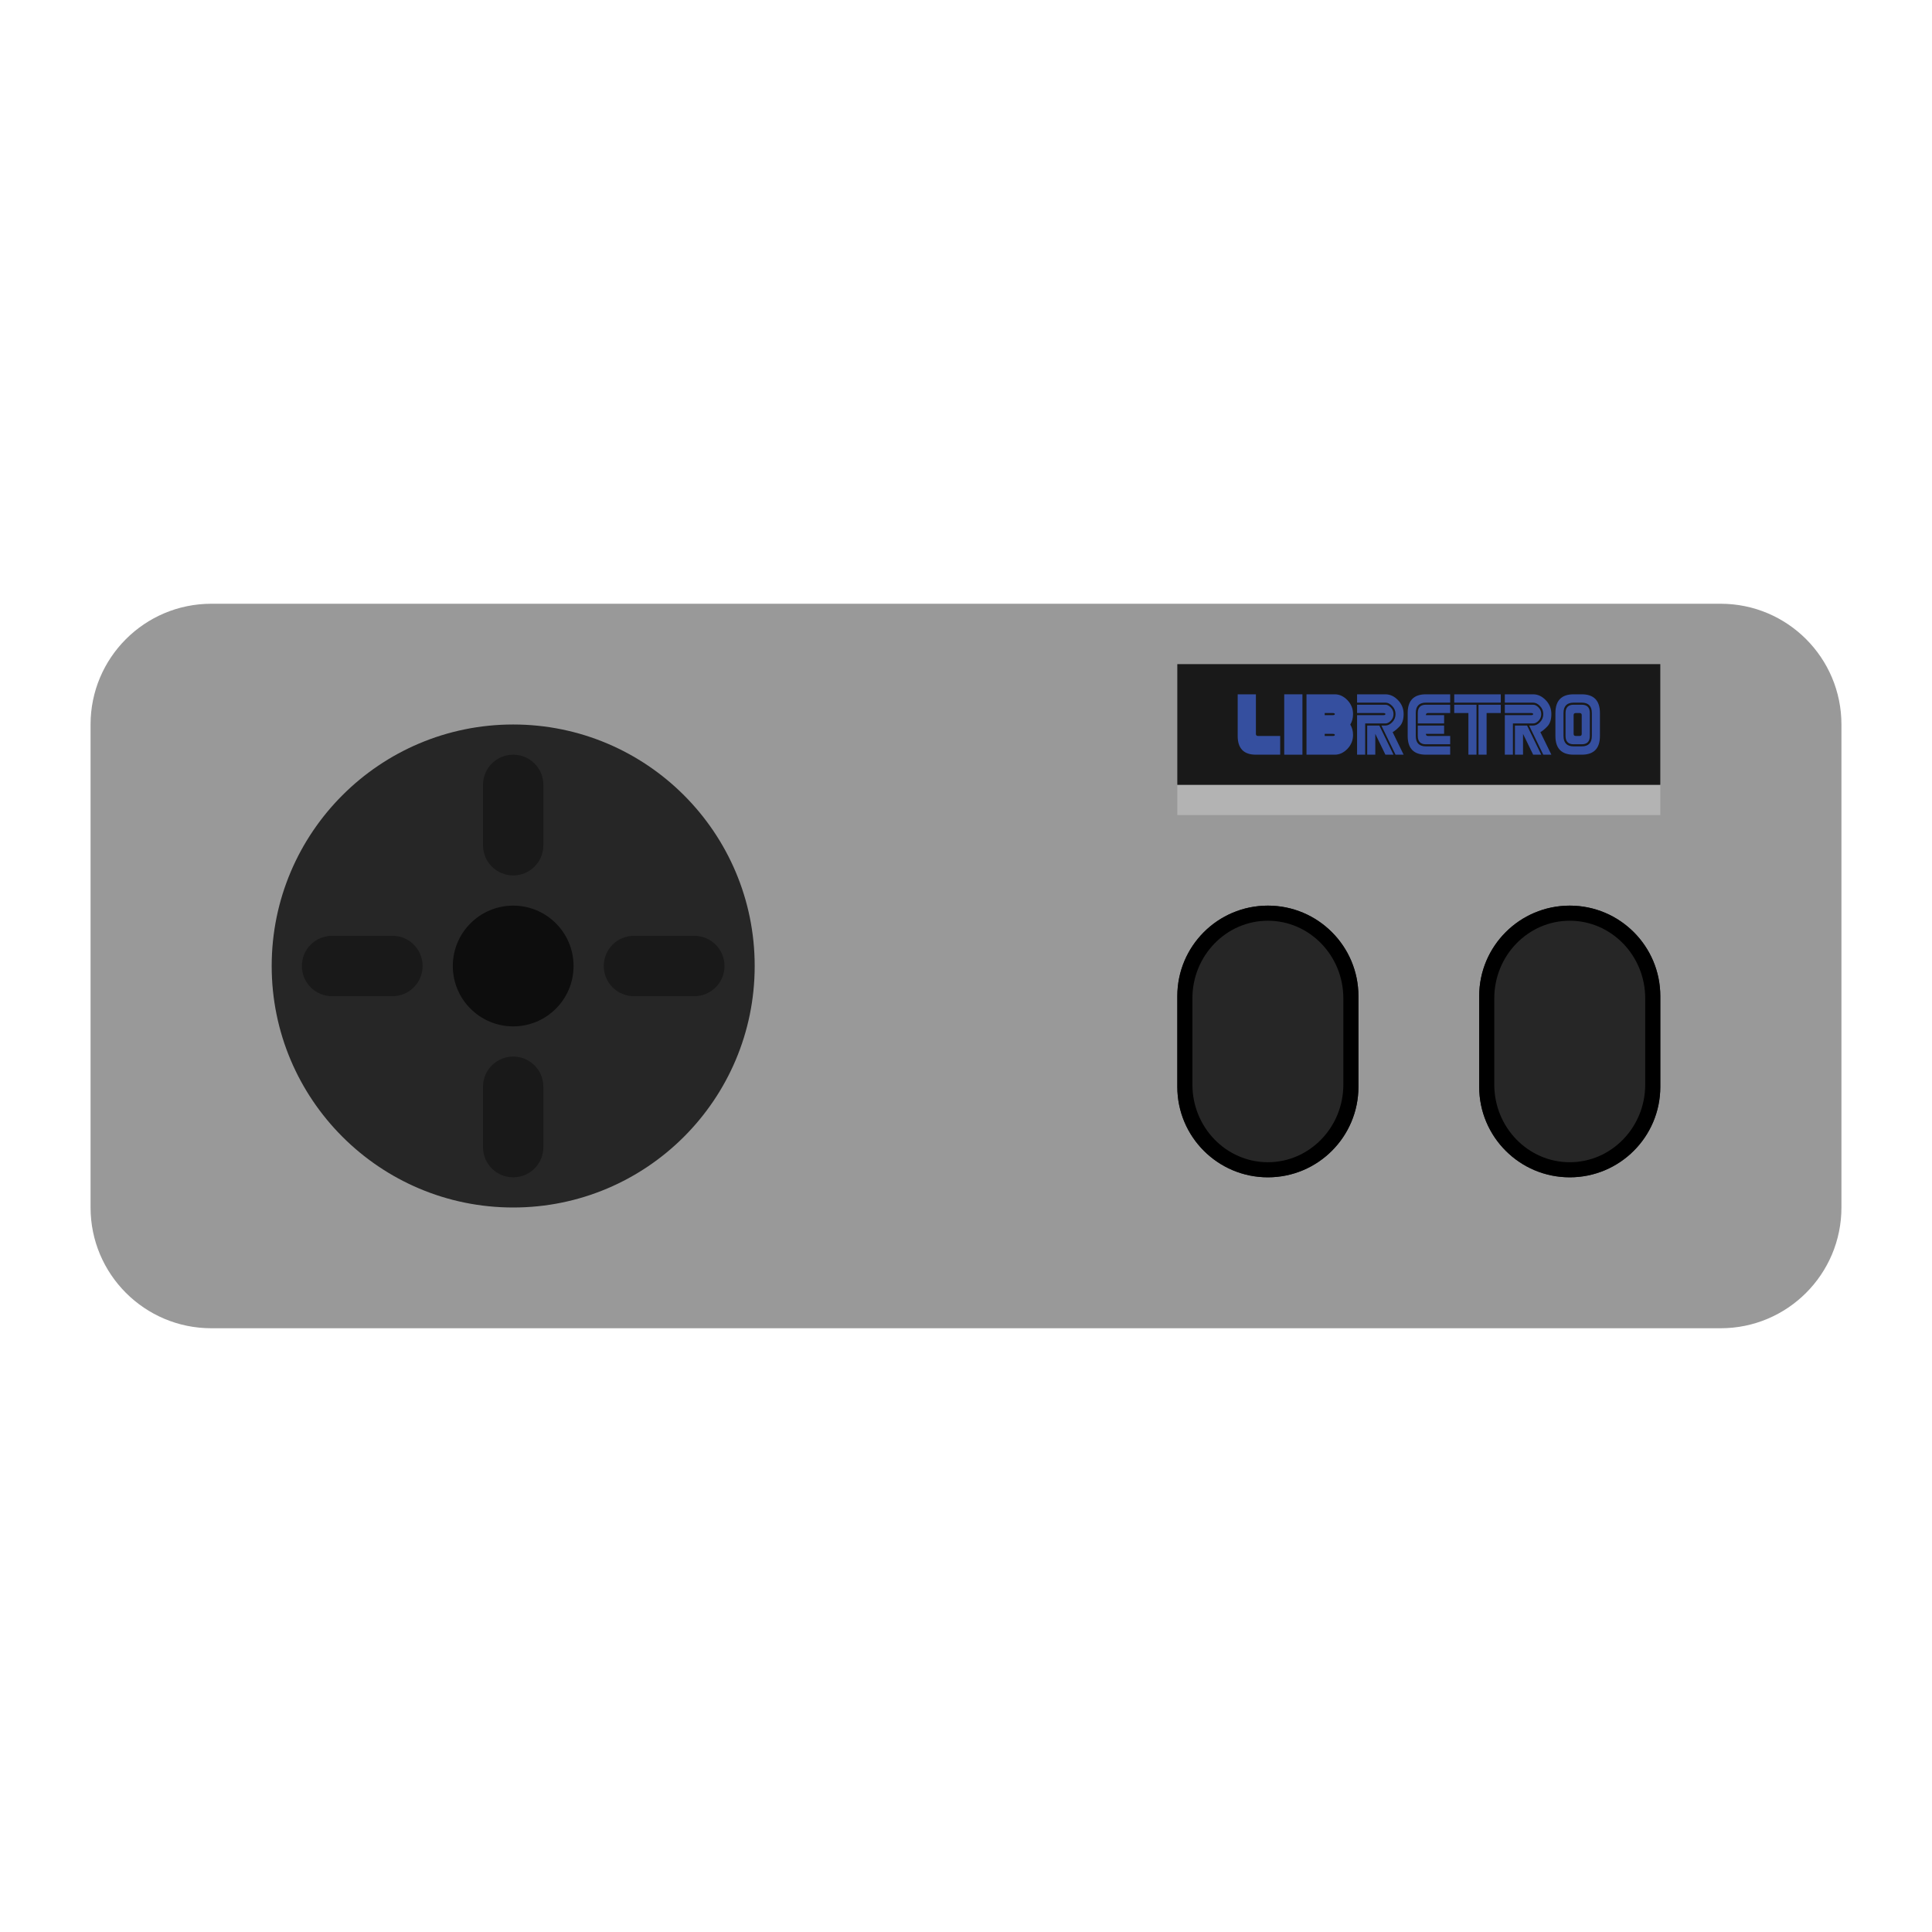
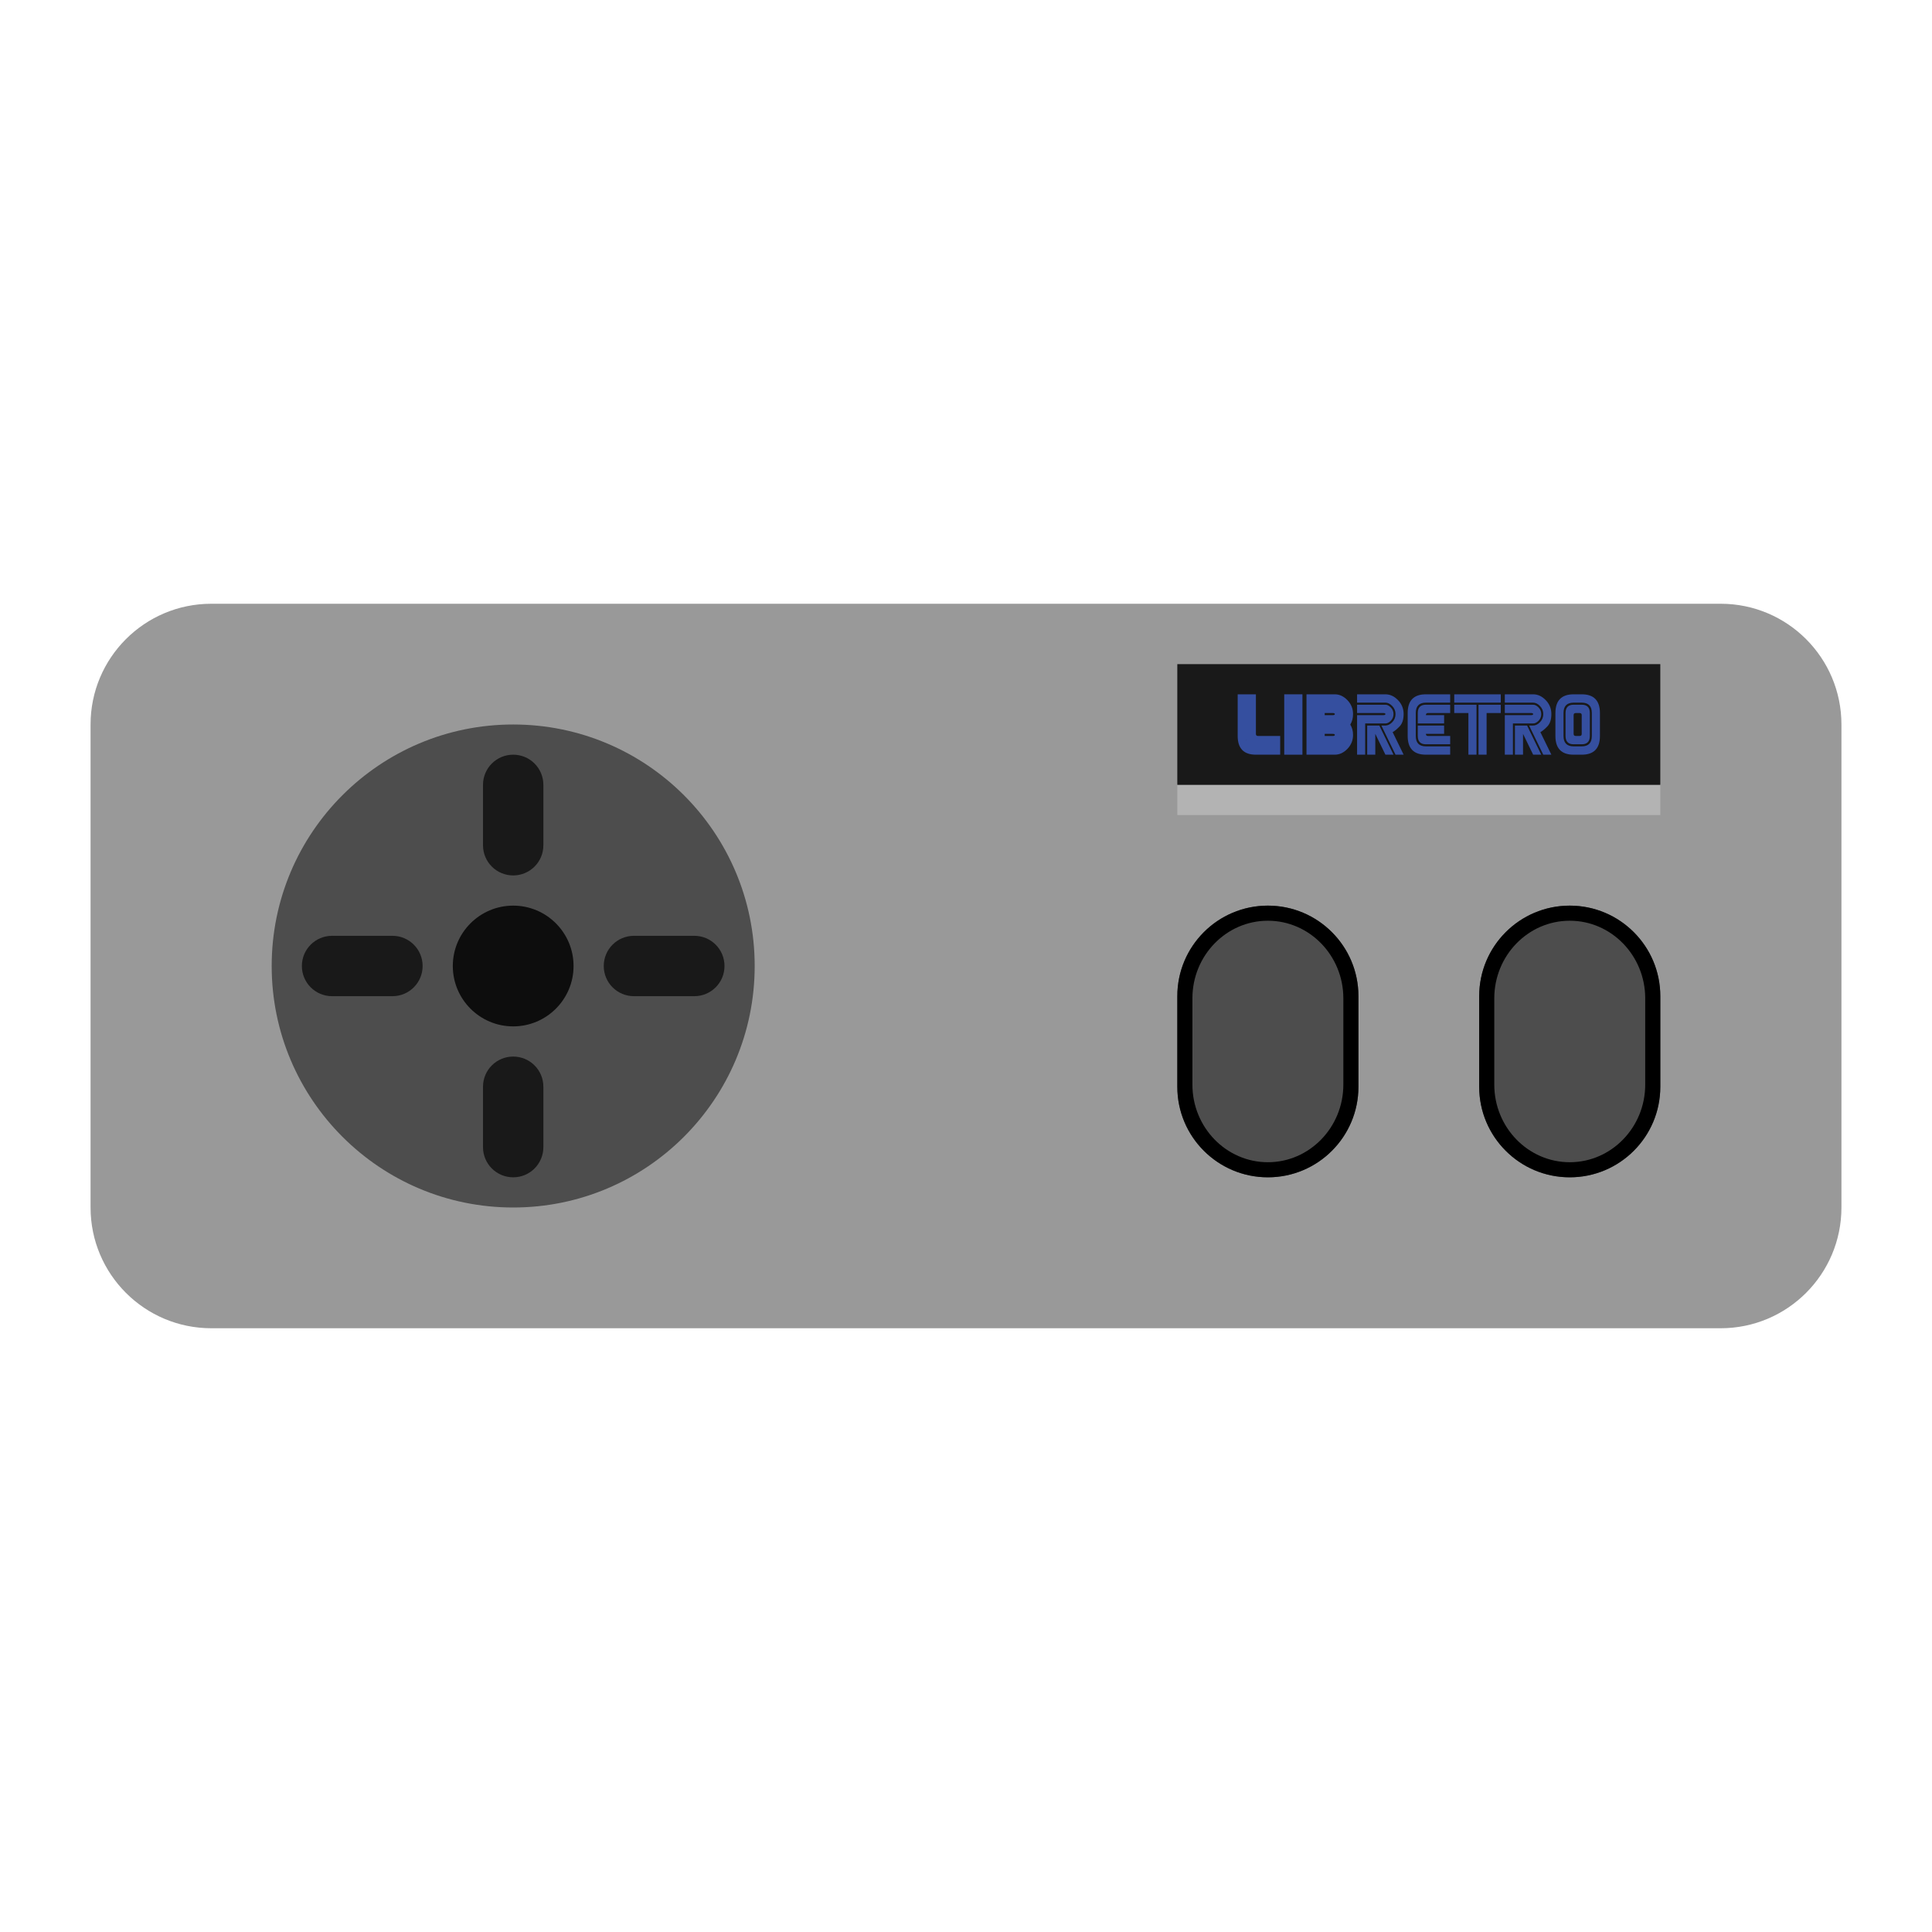
<svg xmlns="http://www.w3.org/2000/svg" viewBox="0 0 341.333 341.333" height="341.333" width="341.333" xml:space="preserve" id="svg2" version="1.1">
  <defs id="defs6">
    <clipPath id="clipPath18" clipPathUnits="userSpaceOnUse">
      <path id="path16" d="M 0,256 H 256 V 0 H 0 Z" />
    </clipPath>
    <clipPath id="clipPath26" clipPathUnits="userSpaceOnUse">
      <path id="path24" d="M 4,184 H 252 V 72 H 4 Z" />
    </clipPath>
  </defs>
  <g id="g22" transform="matrix(1.333333,0,0,-1.333333,0,341.3333)" />
  <path id="path38" style="fill:#999999;fill-opacity:1;fill-rule:nonzero;stroke:none;stroke-width:1.333" d="M 304,106.667 H 37.333 c -11.781,0 -21.333,9.552 -21.333,21.333 v 85.333 c 0,11.781 9.552,21.333 21.333,21.333 h 266.667 c 11.781,0 21.333,-9.552 21.333,-21.333 V 128 c 0,-11.781 -9.552,-21.333 -21.333,-21.333" />
-   <path id="path42" style="fill:#262626;fill-opacity:1;fill-rule:nonzero;stroke:none;stroke-width:1.333" d="m 90.667,213.333 c -23.563,0 -42.667,-19.104 -42.667,-42.667 0,-23.563 19.104,-42.667 42.667,-42.667 23.563,0 42.667,19.104 42.667,42.667 0,23.563 -19.104,42.667 -42.667,42.667" />
-   <path id="path46" style="fill:#262626;fill-opacity:1;fill-rule:nonzero;stroke:none;stroke-width:1.333" d="m 240,192 c 0,8.837 -7.163,16 -16,16 -8.837,0 -16,-7.163 -16,-16 v -16 c 0,-8.837 7.163,-16 16,-16 8.837,0 16,7.163 16,16 z" />
+   <path id="path42" style="fill:#4d4d4d;fill-opacity:1;fill-rule:nonzero;stroke:none;stroke-width:1.333" d="m 90.667,213.333 c -23.563,0 -42.667,-19.104 -42.667,-42.667 0,-23.563 19.104,-42.667 42.667,-42.667 23.563,0 42.667,19.104 42.667,42.667 0,23.563 -19.104,42.667 -42.667,42.667" />
+   <path id="path46" style="fill:#4d4d4d;fill-opacity:1;fill-rule:nonzero;stroke:none;stroke-width:1.333" d="m 240,192 c 0,8.837 -7.163,16 -16,16 -8.837,0 -16,-7.163 -16,-16 v -16 c 0,-8.837 7.163,-16 16,-16 8.837,0 16,7.163 16,16 z" />
  <path id="path50" style="fill:#000000;fill-opacity:1;fill-rule:nonzero;stroke:none;stroke-width:1.333" d="m 224,160 c -8.837,0 -16,7.163 -16,16 v 16 c 0,8.837 7.163,16 16,16 8.837,0 16,-7.163 16,-16 v -16 c 0,-8.837 -7.163,-16 -16,-16 m 0,2.667 c 7.352,0 13.333,6.151 13.333,13.711 v 15.245 c 0,7.56 -5.981,13.711 -13.333,13.711 -7.352,0 -13.333,-6.151 -13.333,-13.711 v -15.245 c 0,-7.56 5.981,-13.711 13.333,-13.711" />
-   <path id="path54" style="fill:#262626;fill-opacity:1;fill-rule:nonzero;stroke:none;stroke-width:1.333" d="m 293.333,192 c 0,8.837 -7.163,16 -16,16 -8.837,0 -16,-7.163 -16,-16 v -16 c 0,-8.837 7.163,-16 16,-16 8.837,0 16,7.163 16,16 z" />
+   <path id="path54" style="fill:#4d4d4d;fill-opacity:1;fill-rule:nonzero;stroke:none;stroke-width:1.333" d="m 293.333,192 c 0,8.837 -7.163,16 -16,16 -8.837,0 -16,-7.163 -16,-16 v -16 c 0,-8.837 7.163,-16 16,-16 8.837,0 16,7.163 16,16 z" />
  <path id="path58" style="fill:#000000;fill-opacity:1;fill-rule:nonzero;stroke:none;stroke-width:1.333" d="m 277.333,160 c -8.837,0 -16,7.163 -16,16 v 16 c 0,8.837 7.163,16 16,16 8.837,0 16,-7.163 16,-16 v -16 c 0,-8.837 -7.163,-16 -16,-16 m 0,2.667 c 7.352,0 13.333,6.151 13.333,13.711 v 15.245 c 0,7.56 -5.981,13.711 -13.333,13.711 -7.352,0 -13.333,-6.151 -13.333,-13.711 v -15.245 c 0,-7.56 5.981,-13.711 13.333,-13.711" />
  <path id="path62" style="fill:#0d0d0d;fill-opacity:1;fill-rule:nonzero;stroke:none;stroke-width:1.333" d="m 101.333,170.667 c 0,5.888 -4.779,10.667 -10.667,10.667 -5.888,0 -10.667,-4.779 -10.667,-10.667 0,-5.888 4.779,-10.667 10.667,-10.667 5.888,0 10.667,4.779 10.667,10.667" />
  <path id="path66" style="fill:#191919;fill-opacity:1;fill-rule:nonzero;stroke:none;stroke-width:1.333" d="m 96,149.333 c 0,2.949 -2.384,5.333 -5.333,5.333 -2.949,0 -5.333,-2.384 -5.333,-5.333 v -10.667 c 0,-2.949 2.384,-5.333 5.333,-5.333 2.949,0 5.333,2.384 5.333,5.333 z" />
  <path id="path70" style="fill:#191919;fill-opacity:1;fill-rule:nonzero;stroke:none;stroke-width:1.333" d="m 96,202.667 c 0,2.949 -2.384,5.333 -5.333,5.333 -2.949,0 -5.333,-2.384 -5.333,-5.333 V 192 c 0,-2.949 2.384,-5.333 5.333,-5.333 2.949,0 5.333,2.384 5.333,5.333 z" />
  <path id="path74" style="fill:#191919;fill-opacity:1;fill-rule:nonzero;stroke:none;stroke-width:1.333" d="m 69.333,165.333 c 2.949,0 5.333,2.384 5.333,5.333 0,2.949 -2.384,5.333 -5.333,5.333 H 58.667 c -2.949,0 -5.333,-2.384 -5.333,-5.333 0,-2.949 2.384,-5.333 5.333,-5.333 z" />
  <path id="path78" style="fill:#191919;fill-opacity:1;fill-rule:nonzero;stroke:none;stroke-width:1.333" d="m 122.667,165.333 c 2.949,0 5.333,2.384 5.333,5.333 0,2.949 -2.384,5.333 -5.333,5.333 h -10.667 c -2.949,0 -5.333,-2.384 -5.333,-5.333 0,-2.949 2.384,-5.333 5.333,-5.333 z" />
  <path d="m 293.332,144 h -85.333 v -5.503 h 85.333 z" style="fill:#b3b3b3;fill-opacity:1;fill-rule:nonzero;stroke:none;stroke-width:1.333" id="path80" />
  <path d="m 293.332,138.667 h -85.333 v -21.333 h 85.333 z" style="fill:#191919;fill-opacity:1;fill-rule:nonzero;stroke:none;stroke-width:1.333" id="path82" />
  <path id="path86" style="fill:#354f9f;fill-opacity:1;fill-rule:nonzero;stroke:none;stroke-width:1.333" d="m 246.197,133.333 h -1.431 l -1.787,-3.679 v 3.679 h -1.431 v -5.149 h 2.145 z m 0,-7.172 c 0,0.457 -0.157,0.848 -0.471,1.171 -0.313,0.323 -0.633,0.484 -0.96,0.484 h -3.575 v 5.517 h -1.431 v -6.988 h 4.648 c 0.239,0 0.357,-0.061 0.357,-0.184 0,-0.123 -0.119,-0.184 -0.357,-0.184 h -4.648 v -1.472 h 5.005 c 0.327,0 0.647,0.164 0.96,0.491 0.313,0.327 0.471,0.716 0.471,1.165 m 1.788,0 c 0,0.964 -0.24,1.693 -0.721,2.188 -0.481,0.495 -0.888,0.828 -1.221,0.999 l 1.943,3.985 h -1.431 l -2.503,-5.149 h 0.715 c 0.421,0 0.825,-0.199 1.211,-0.595 0.385,-0.396 0.577,-0.872 0.577,-1.428 0,-0.548 -0.192,-1.023 -0.577,-1.423 -0.385,-0.4 -0.789,-0.601 -1.211,-0.601 h -5.005 v -1.471 h 5.005 c 0.819,0 1.56,0.343 2.223,1.029 0.664,0.687 0.996,1.508 0.996,2.465" />
  <path id="path90" style="fill:#354f9f;fill-opacity:1;fill-rule:nonzero;stroke:none;stroke-width:1.333" d="m 248.7,125.977 c 0,-2.207 1.072,-3.311 3.217,-3.311 h 4.291 v 1.472 h -4.291 c -1.191,0 -1.787,0.612 -1.787,1.839 v 4.045 c 0,1.227 0.596,1.84 1.787,1.84 h 4.291 v 1.471 h -4.291 c -2.145,0 -3.217,-1.103 -3.217,-3.311 z" />
  <path id="path94" style="fill:#354f9f;fill-opacity:1;fill-rule:nonzero;stroke:none;stroke-width:1.333" d="m 250.488,127.816 v -1.839 c 0,-0.981 0.477,-1.472 1.431,-1.472 h 4.291 v 1.472 h -3.933 c -0.239,0 -0.357,0.123 -0.357,0.368 h 3.217 v 1.471 z" />
  <path id="path98" style="fill:#354f9f;fill-opacity:1;fill-rule:nonzero;stroke:none;stroke-width:1.333" d="m 250.488,128.184 h 4.648 v 1.471 h -3.217 c 0,0.245 0.119,0.368 0.357,0.368 h 3.933 v 1.472 h -4.291 c -0.953,0 -1.431,-0.491 -1.431,-1.472 z" />
  <path id="path102" style="fill:#354f9f;fill-opacity:1;fill-rule:nonzero;stroke:none;stroke-width:1.333" d="m 261.214,124.506 h 3.933 v 1.471 h -2.503 v 7.357 h -1.431 z m -0.357,0 v 8.828 h -1.431 v -7.357 h -2.503 v -1.471 z m 4.291,-0.368 h -8.224 v -1.471 h 8.224 z" />
  <path id="path106" style="fill:#354f9f;fill-opacity:1;fill-rule:nonzero;stroke:none;stroke-width:1.333" d="m 272.298,133.333 h -1.431 l -1.787,-3.679 v 3.679 h -1.431 v -5.149 h 2.145 z m 0,-7.172 c 0,0.457 -0.157,0.848 -0.471,1.171 -0.313,0.323 -0.633,0.484 -0.96,0.484 h -3.575 v 5.517 h -1.431 v -6.988 h 4.648 c 0.239,0 0.357,-0.061 0.357,-0.184 0,-0.123 -0.119,-0.184 -0.357,-0.184 h -4.648 v -1.472 h 5.005 c 0.327,0 0.647,0.164 0.96,0.491 0.313,0.327 0.471,0.716 0.471,1.165 m 1.788,0 c 0,0.964 -0.24,1.693 -0.721,2.188 -0.481,0.495 -0.888,0.828 -1.221,0.999 l 1.943,3.985 h -1.431 l -2.503,-5.149 h 0.715 c 0.421,0 0.825,-0.199 1.211,-0.595 0.385,-0.396 0.577,-0.872 0.577,-1.428 0,-0.548 -0.192,-1.023 -0.577,-1.423 -0.385,-0.4 -0.789,-0.601 -1.211,-0.601 h -5.005 v -1.471 h 5.005 c 0.819,0 1.56,0.343 2.223,1.029 0.664,0.687 0.996,1.508 0.996,2.465" />
  <path id="path110" style="fill:#354f9f;fill-opacity:1;fill-rule:nonzero;stroke:none;stroke-width:1.333" d="m 279.449,126.345 c 0,-0.245 -0.119,-0.368 -0.357,-0.368 h -0.715 c -0.239,0 -0.359,0.123 -0.359,0.368 v 3.311 c 0,0.245 0.12,0.368 0.359,0.368 h 0.715 c 0.239,0 0.357,-0.123 0.357,-0.368 z m 1.431,-0.368 v 4.047 c 0,0.98 -0.477,1.471 -1.431,1.471 h -1.431 c -0.953,0 -1.429,-0.491 -1.429,-1.471 v -4.047 c 0,-0.98 0.476,-1.471 1.429,-1.471 h 1.431 c 0.953,0 1.431,0.491 1.431,1.471 m 0.357,0 c 0,-1.225 -0.596,-1.839 -1.788,-1.839 h -1.431 c -1.192,0 -1.787,0.613 -1.787,1.839 v 4.047 c 0,1.225 0.595,1.839 1.787,1.839 h 1.431 c 1.192,0 1.788,-0.613 1.788,-1.839 z m 1.429,0 v 4.047 c 0,2.207 -1.072,3.309 -3.217,3.309 h -1.431 c -2.145,0 -3.217,-1.103 -3.217,-3.309 v -4.047 c 0,-2.207 1.072,-3.311 3.217,-3.311 h 1.431 c 2.145,0 3.217,1.104 3.217,3.311" />
  <path id="path114" style="fill:#354f9f;fill-opacity:1;fill-rule:nonzero;stroke:none;stroke-width:1.333" d="m 220.227,130.86 c -0.011,-0.032 -0.019,-0.068 -0.028,-0.101 h 0.028 z m 2.015,-0.837 c -0.239,0 -0.357,-0.123 -0.357,-0.368 v -6.988 h -3.219 v 7.356 c 0,2.207 1.073,3.311 3.219,3.311 h 4.291 v -3.311 z" />
  <path d="m 226.889,133.333 h 3.217 v -10.667 h -3.217 z" style="fill:#354f9f;fill-opacity:1;fill-rule:nonzero;stroke:none;stroke-width:1.333" id="path116" />
  <path id="path120" style="fill:#354f9f;fill-opacity:1;fill-rule:nonzero;stroke:none;stroke-width:1.333" d="m 235.471,126.345 h -1.431 v -0.368 h 1.431 c 0.239,0 0.357,0.061 0.357,0.184 0,0.123 -0.119,0.184 -0.357,0.184 m 0,3.679 h -1.431 v -0.368 h 1.431 c 0.239,0 0.357,0.061 0.357,0.184 0,0.123 -0.119,0.184 -0.357,0.184 m 3.576,-3.863 c 0,-0.956 -0.332,-1.777 -0.996,-2.464 -0.663,-0.687 -1.404,-1.031 -2.223,-1.031 h -5.005 v 10.667 h 5.005 c 0.819,0 1.56,-0.343 2.223,-1.029 0.664,-0.687 0.996,-1.508 0.996,-2.464 0,-0.695 -0.164,-1.304 -0.489,-1.827 0.325,-0.524 0.489,-1.141 0.489,-1.852" />
</svg>
